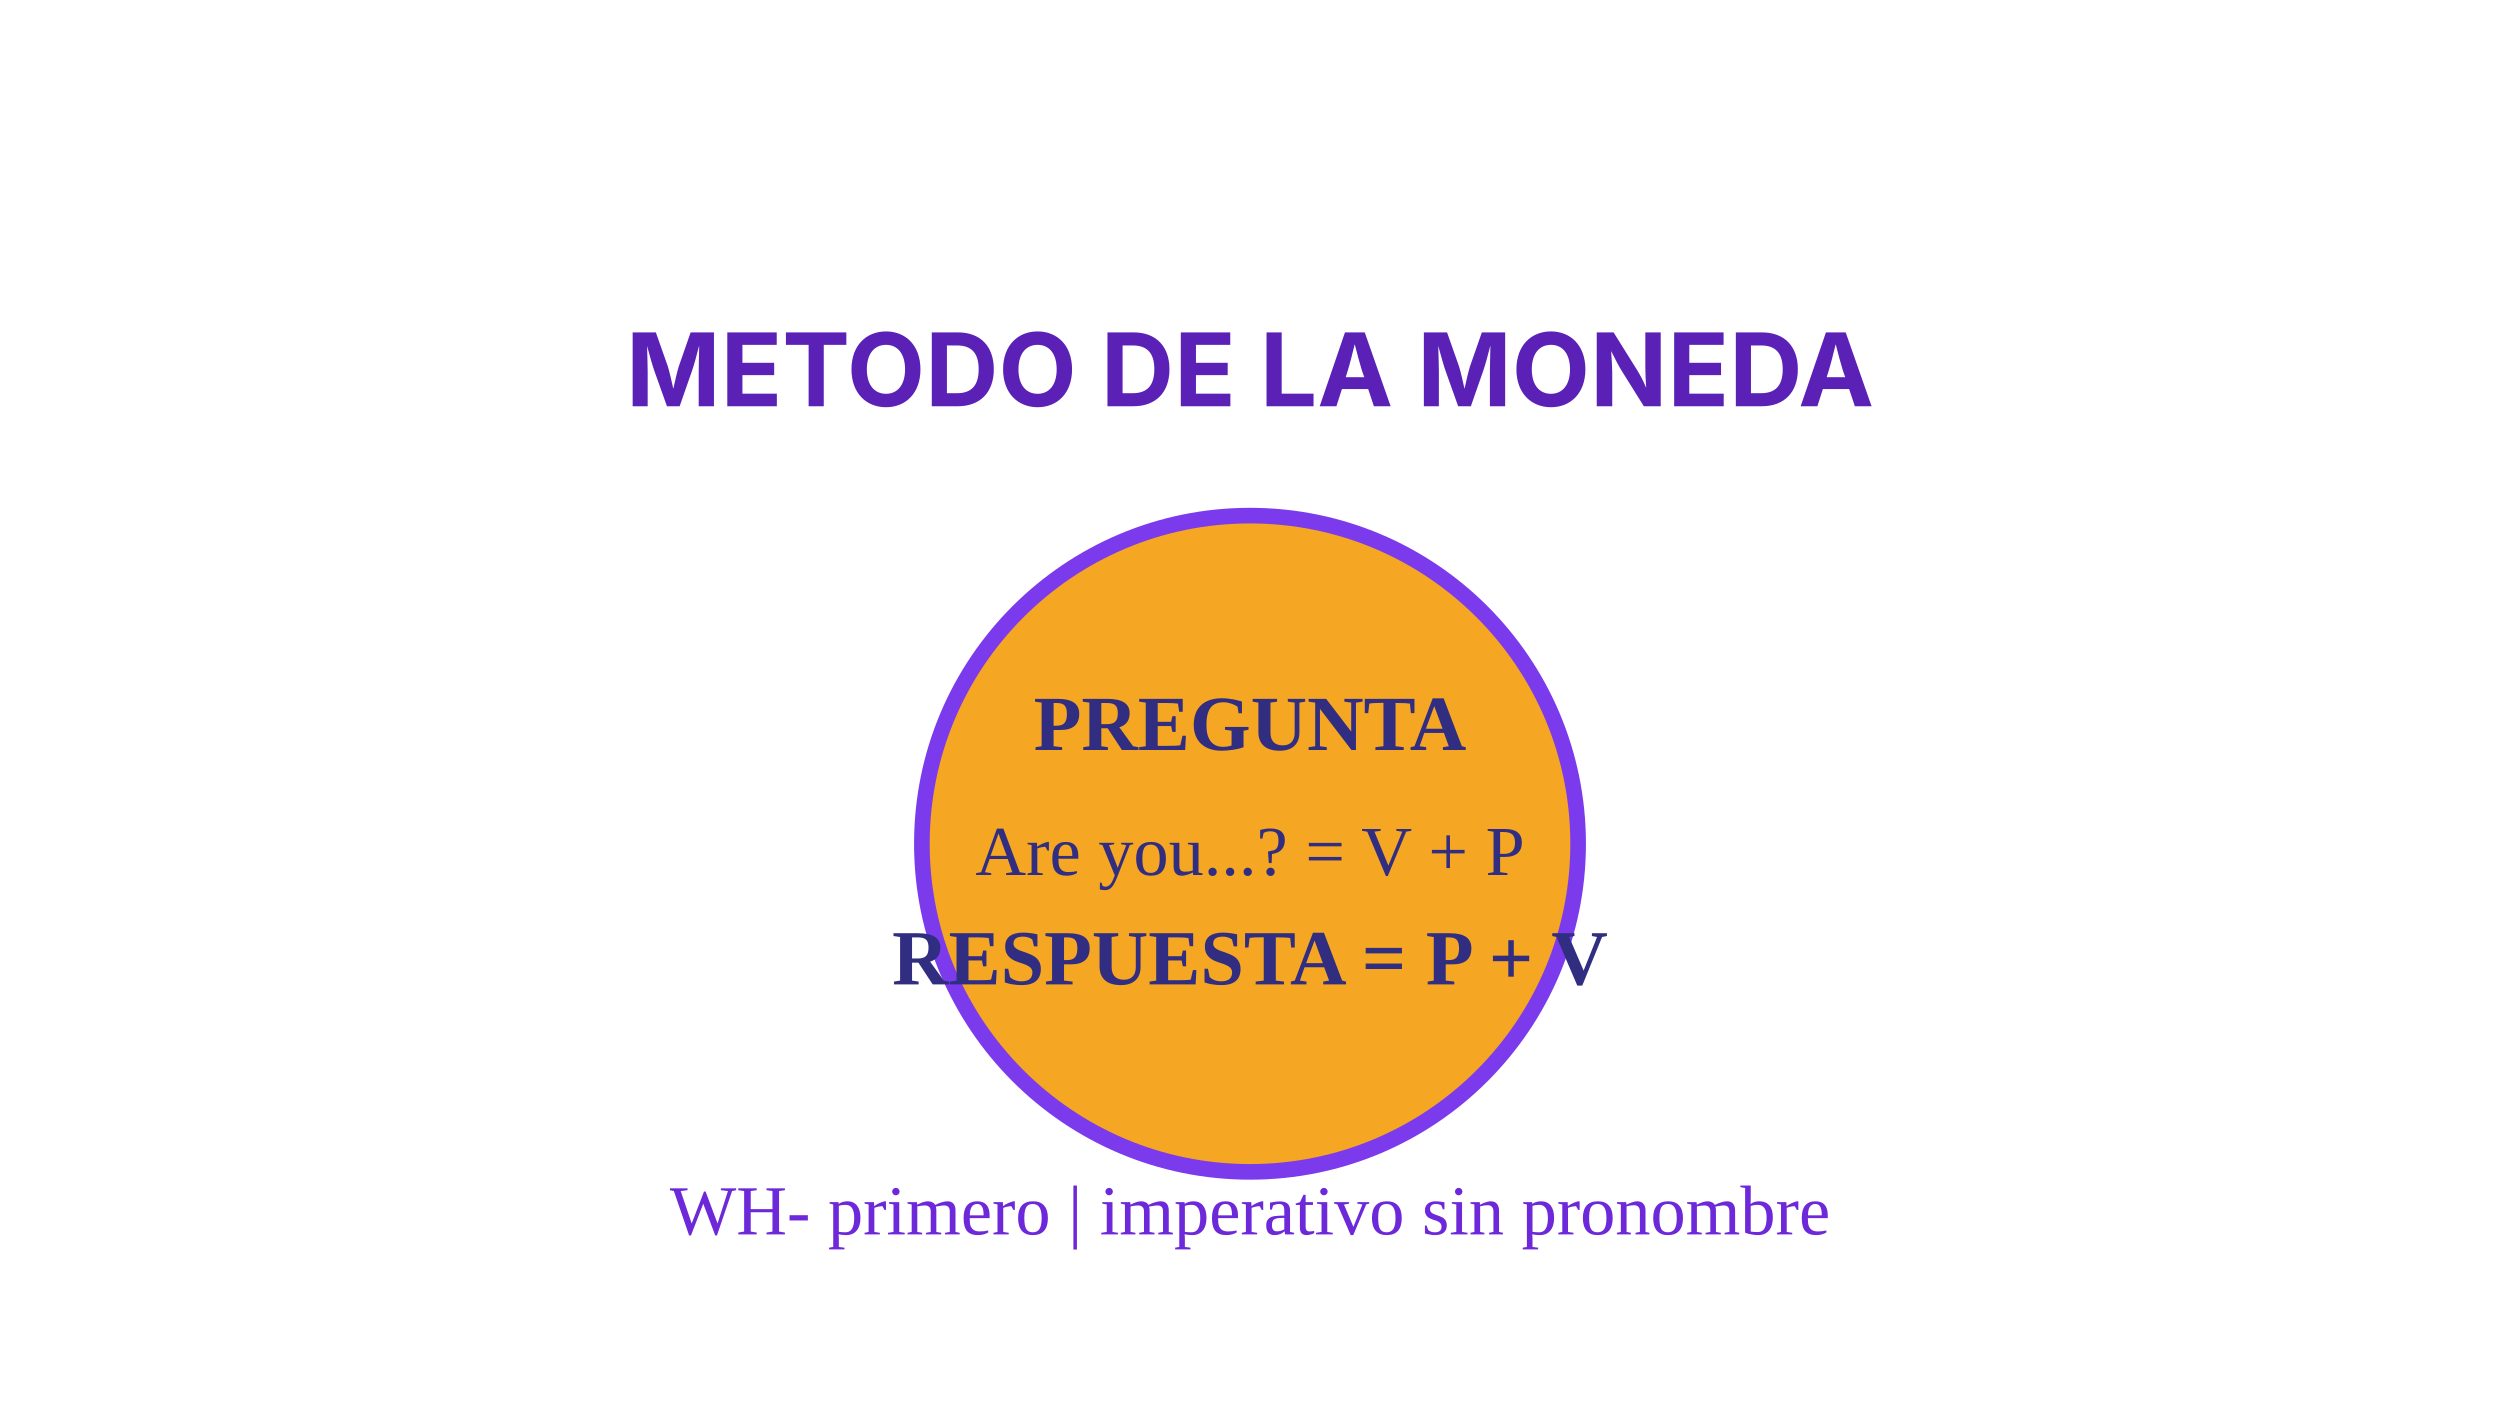
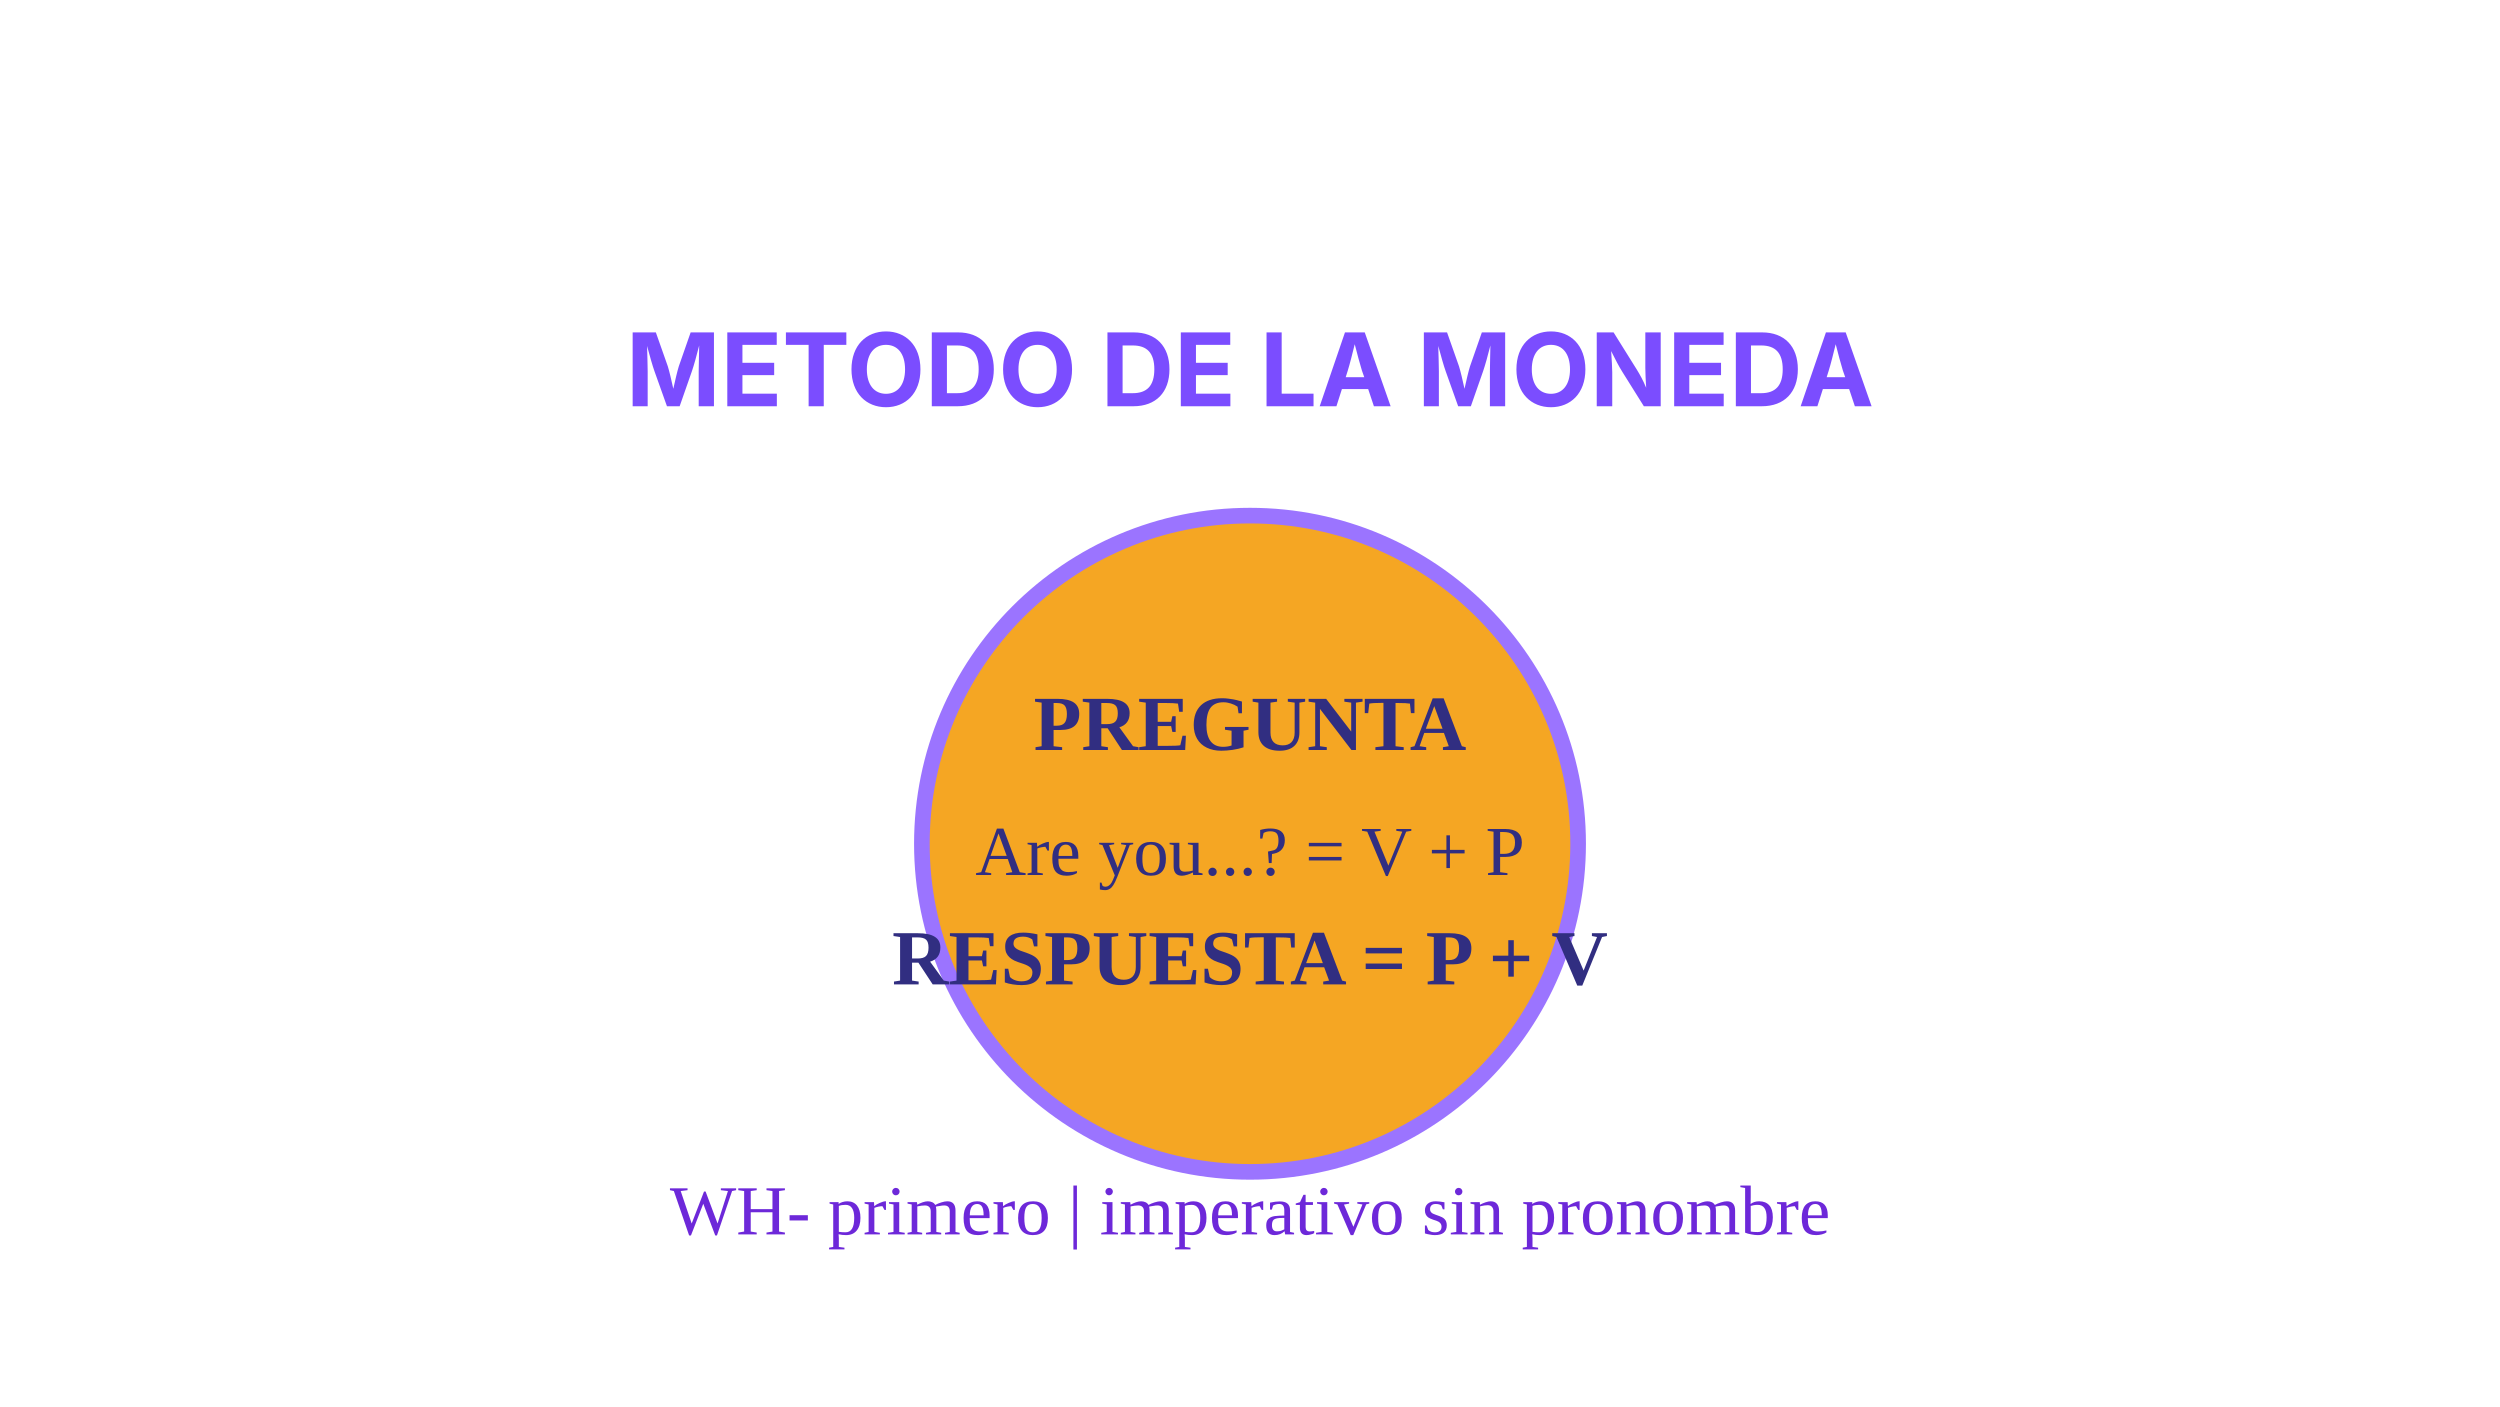
<svg xmlns="http://www.w3.org/2000/svg" viewBox="0 0 320 180" role="img" aria-label="Metodo de la Moneda">
  <rect width="320" height="180" rx="12" fill="none" />
-   <text x="160" y="52" text-anchor="middle" fill="#5B21B6" font-family="Inter,sans-serif" font-size="13" font-weight="bold">METODO DE LA MONEDA</text>
-   <circle cx="160" cy="108" r="42" fill="#F5A623" stroke="#7c3aed" stroke-width="2" />
+   <text x="160" y="52" text-anchor="middle" fill="#7B4DFF" font-family="Inter,sans-serif" font-size="13" font-weight="bold">METODO DE LA MONEDA</text>
+   <circle cx="160" cy="108" r="42" fill="#F5A623" stroke="#9B74FF" stroke-width="2" />
  <text x="160" y="96" text-anchor="middle" fill="#312e81" font-size="10" font-weight="bold">PREGUNTA</text>
  <text x="160" y="112" text-anchor="middle" fill="#312e81" font-size="9">Are you...? = V + P</text>
  <text x="160" y="126" text-anchor="middle" fill="#312e81" font-size="10" font-weight="bold">RESPUESTA = P + V</text>
  <text x="160" y="158" text-anchor="middle" fill="#6d28d9" font-size="9">WH- primero | imperativo sin pronombre</text>
</svg>
